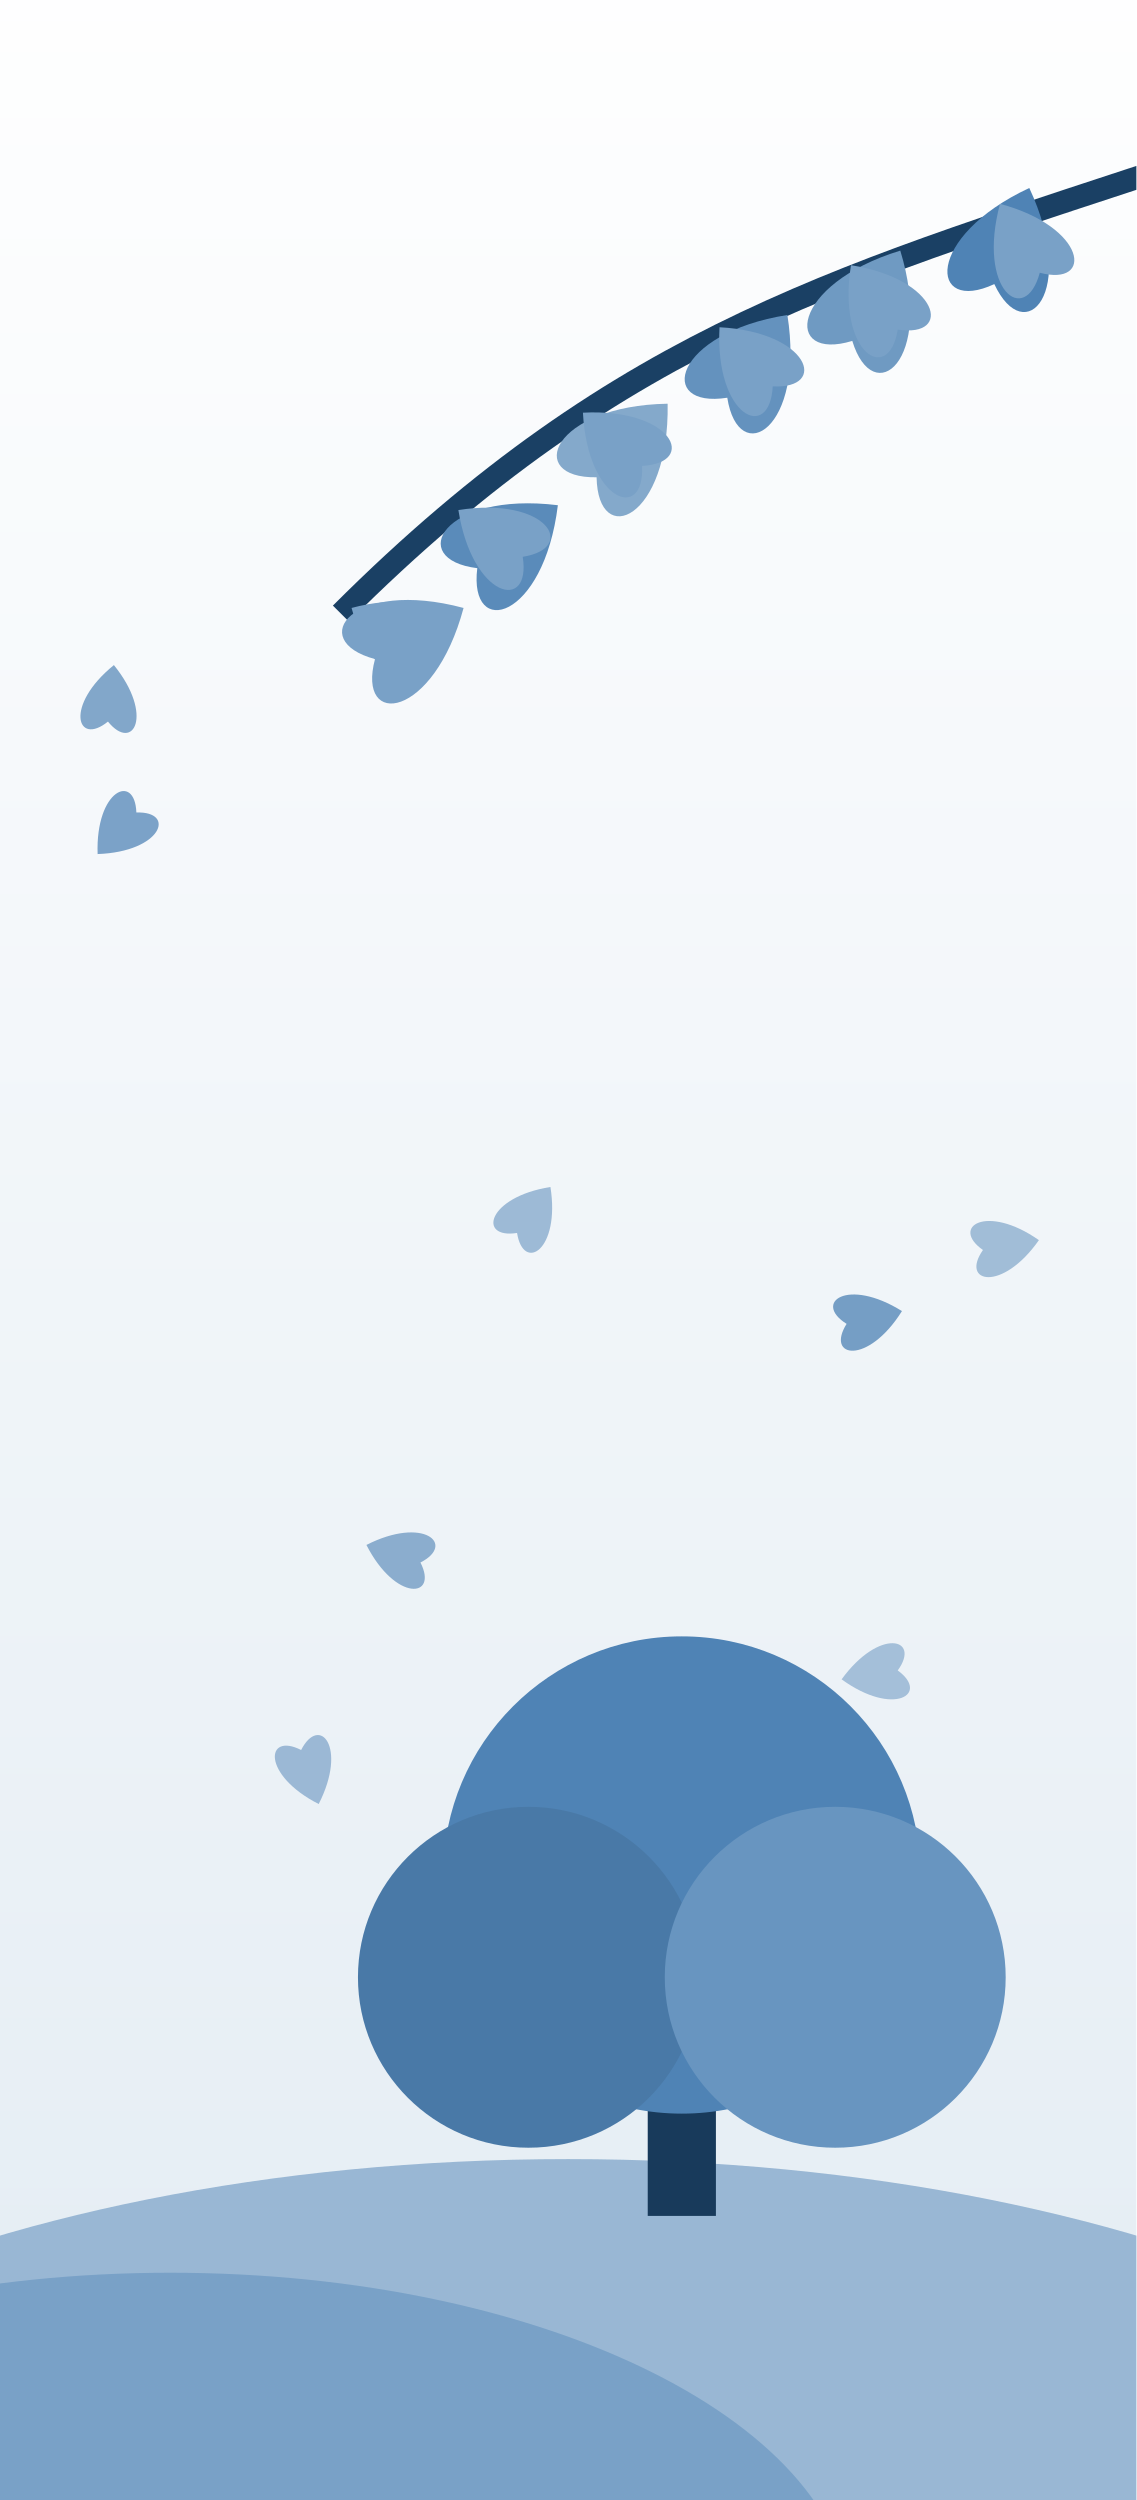
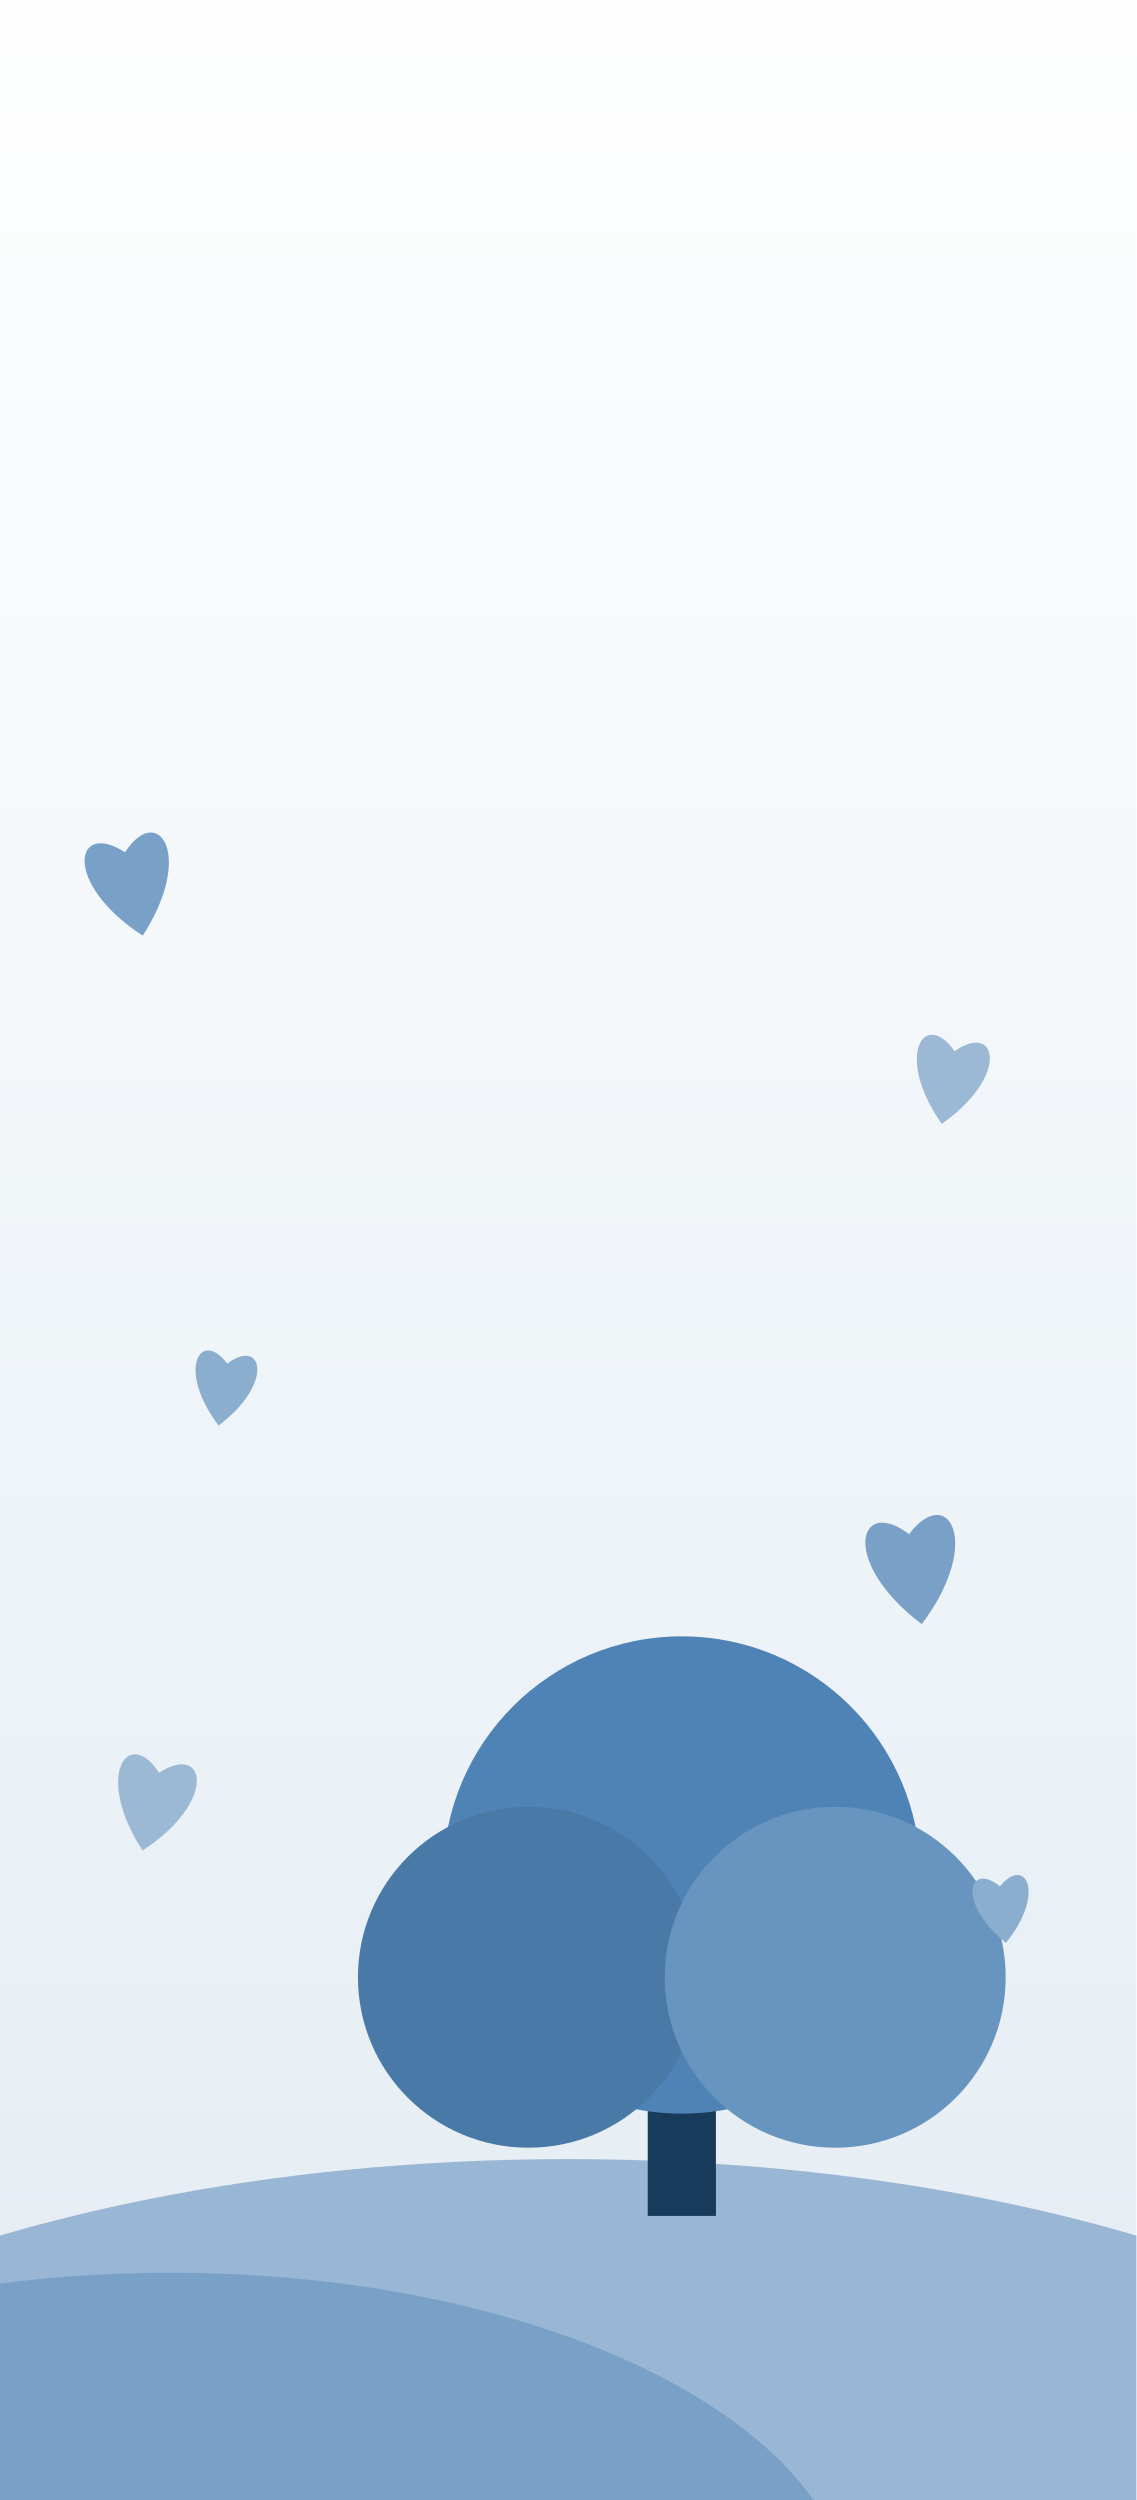
<svg xmlns="http://www.w3.org/2000/svg" viewBox="0 -80 200 440" preserveAspectRatio="xMidYMax slice">
  <defs>
    <linearGradient id="s" x1="0" y1="0" x2="0" y2="1">
      <stop offset="0" stop-color="#ffffff" />
      <stop offset="1" stop-color="#e3ecf3" />
    </linearGradient>
  </defs>
  <rect y="-100" width="200" height="470" fill="url(#s)" />
  <ellipse cx="100" cy="390" rx="190" ry="90" fill="#99b7d4" />
  <ellipse cx="30" cy="380" rx="120" ry="60" fill="#79a1c7" />
  <rect x="114" y="262" width="12" height="48" fill="#183a5b" />
  <circle cx="120" cy="250" r="42" fill="#4f83b5" />
  <circle cx="93" cy="268" r="30" fill="#4979a7" />
  <circle cx="147" cy="268" r="30" fill="#6895c0" />
-   <path d="M0,0 C5,-5 8.0,2.0 0,10 C-8.0,2.0 -5,-5 0,0Z" fill="#7ba2c8" transform="translate(24,63) rotate(43)" />
-   <path d="M0,0 C5,-5 8.0,2.0 0,10 C-8.0,2.0 -5,-5 0,0Z" fill="#9bb8d5" transform="translate(53,228) rotate(342)" />
-   <path d="M0,0 C5,-5 8.0,2.0 0,10 C-8.0,2.0 -5,-5 0,0Z" fill="#8badce" transform="translate(74,195) rotate(108)" />
-   <path d="M0,0 C5,-5 8.0,2.0 0,10 C-8.0,2.0 -5,-5 0,0Z" fill="#a4bfd9" transform="translate(158,214) rotate(81)" />
-   <path d="M0,0 C5,-5 8.0,2.0 0,10 C-8.0,2.0 -5,-5 0,0Z" fill="#a1bdd7" transform="translate(173,140) rotate(260)" />
-   <path d="M0,0 C5,-5 8.0,2.0 0,10 C-8.0,2.0 -5,-5 0,0Z" fill="#759ec5" transform="translate(149,153) rotate(257)" />
-   <path d="M0,0 C5,-5 8.0,2.0 0,10 C-8.0,2.0 -5,-5 0,0Z" fill="#82a7ca" transform="translate(19,47) rotate(186)" />
-   <path d="M0,0 C5,-5 8.0,2.0 0,10 C-8.0,2.0 -5,-5 0,0Z" fill="#9dbad6" transform="translate(91,137) rotate(216)" />
-   <path d="M210.0,-52.0 C150.0,-32.0 110.0,-22.0 60.0,28.0" stroke="#1a4064" stroke-width="4.0" fill="none" />
-   <path d="M0,0 C9.0,-9.0 14.4,3.6 0,18.0 C-14.4,3.6 -9.0,-9.0 0,0Z" fill="#4f83b5" transform="translate(175.0,-30.0) rotate(200)" />
-   <path d="M0,0 C7.0,-7.0 11.2,2.8 0,14.0 C-11.2,2.8 -7.0,-7.0 0,0Z" fill="#79a1c7" transform="translate(183.0,-32.0) rotate(150)" />
-   <path d="M0,0 C9.0,-9.0 14.4,3.6 0,18.0 C-14.4,3.6 -9.0,-9.0 0,0Z" fill="#6f9ac2" transform="translate(150.0,-20.0) rotate(208)" />
-   <path d="M0,0 C7.0,-7.0 11.2,2.8 0,14.0 C-11.2,2.8 -7.0,-7.0 0,0Z" fill="#79a1c7" transform="translate(158.0,-22.0) rotate(144)" />
-   <path d="M0,0 C9.0,-9.0 14.4,3.6 0,18.0 C-14.4,3.6 -9.0,-9.0 0,0Z" fill="#6492be" transform="translate(128.0,-10.0) rotate(216)" />
-   <path d="M0,0 C7.0,-7.0 11.2,2.8 0,14.0 C-11.2,2.8 -7.0,-7.0 0,0Z" fill="#79a1c7" transform="translate(136.0,-12.0) rotate(138)" />
-   <path d="M0,0 C9.0,-9.0 14.4,3.6 0,18.0 C-14.4,3.6 -9.0,-9.0 0,0Z" fill="#84a9cb" transform="translate(105.0,4.0) rotate(224)" />
-   <path d="M0,0 C7.0,-7.0 11.2,2.8 0,14.0 C-11.2,2.8 -7.0,-7.0 0,0Z" fill="#79a1c7" transform="translate(113.0,2.0) rotate(132)" />
-   <path d="M0,0 C9.0,-9.0 14.4,3.6 0,18.0 C-14.4,3.6 -9.0,-9.0 0,0Z" fill="#5a8bba" transform="translate(84.0,20.0) rotate(232)" />
-   <path d="M0,0 C7.0,-7.0 11.2,2.8 0,14.0 C-11.2,2.8 -7.0,-7.0 0,0Z" fill="#79a1c7" transform="translate(92.0,18.0) rotate(126)" />
-   <path d="M0,0 C9.0,-9.0 14.4,3.6 0,18.0 C-14.4,3.6 -9.0,-9.0 0,0Z" fill="#79a1c7" transform="translate(66.0,36.0) rotate(240)" />
-   <path d="M0,0 C7.0,-7.0 11.2,2.8 0,14.0 C-11.2,2.8 -7.0,-7.0 0,0Z" fill="#79a1c7" transform="translate(74.0,34.0) rotate(120)" />
+   <path d="M0,0 C5,-5 8.0,2.0 0,10 C-8.0,2.0 -5,-5 0,0Z" fill="#79a1c7" transform="translate(22,70) rotate(-12) scale(1.5)" />
+   <path d="M0,0 C5,-5 8.0,2.0 0,10 C-8.0,2.0 -5,-5 0,0Z" fill="#9bb8d5" transform="translate(168,105) rotate(10) scale(1.3)" />
+   <path d="M0,0 C5,-5 8.0,2.0 0,10 C-8.0,2.0 -5,-5 0,0Z" fill="#8badce" transform="translate(40,160) rotate(8) scale(1.1)" />
+   <path d="M0,0 C5,-5 8.0,2.0 0,10 C-8.0,2.0 -5,-5 0,0Z" fill="#79a1c7" transform="translate(160,190) rotate(-8) scale(1.6)" />
+   <path d="M0,0 C5,-5 8.0,2.0 0,10 C-8.0,2.0 -5,-5 0,0Z" fill="#9bb8d5" transform="translate(28,232) rotate(12) scale(1.4)" />
+   <path d="M0,0 C5,-5 8.0,2.0 0,10 C-8.0,2.0 -5,-5 0,0Z" fill="#8badce" transform="translate(176,252) rotate(-6) scale(1.0)" />
</svg>
